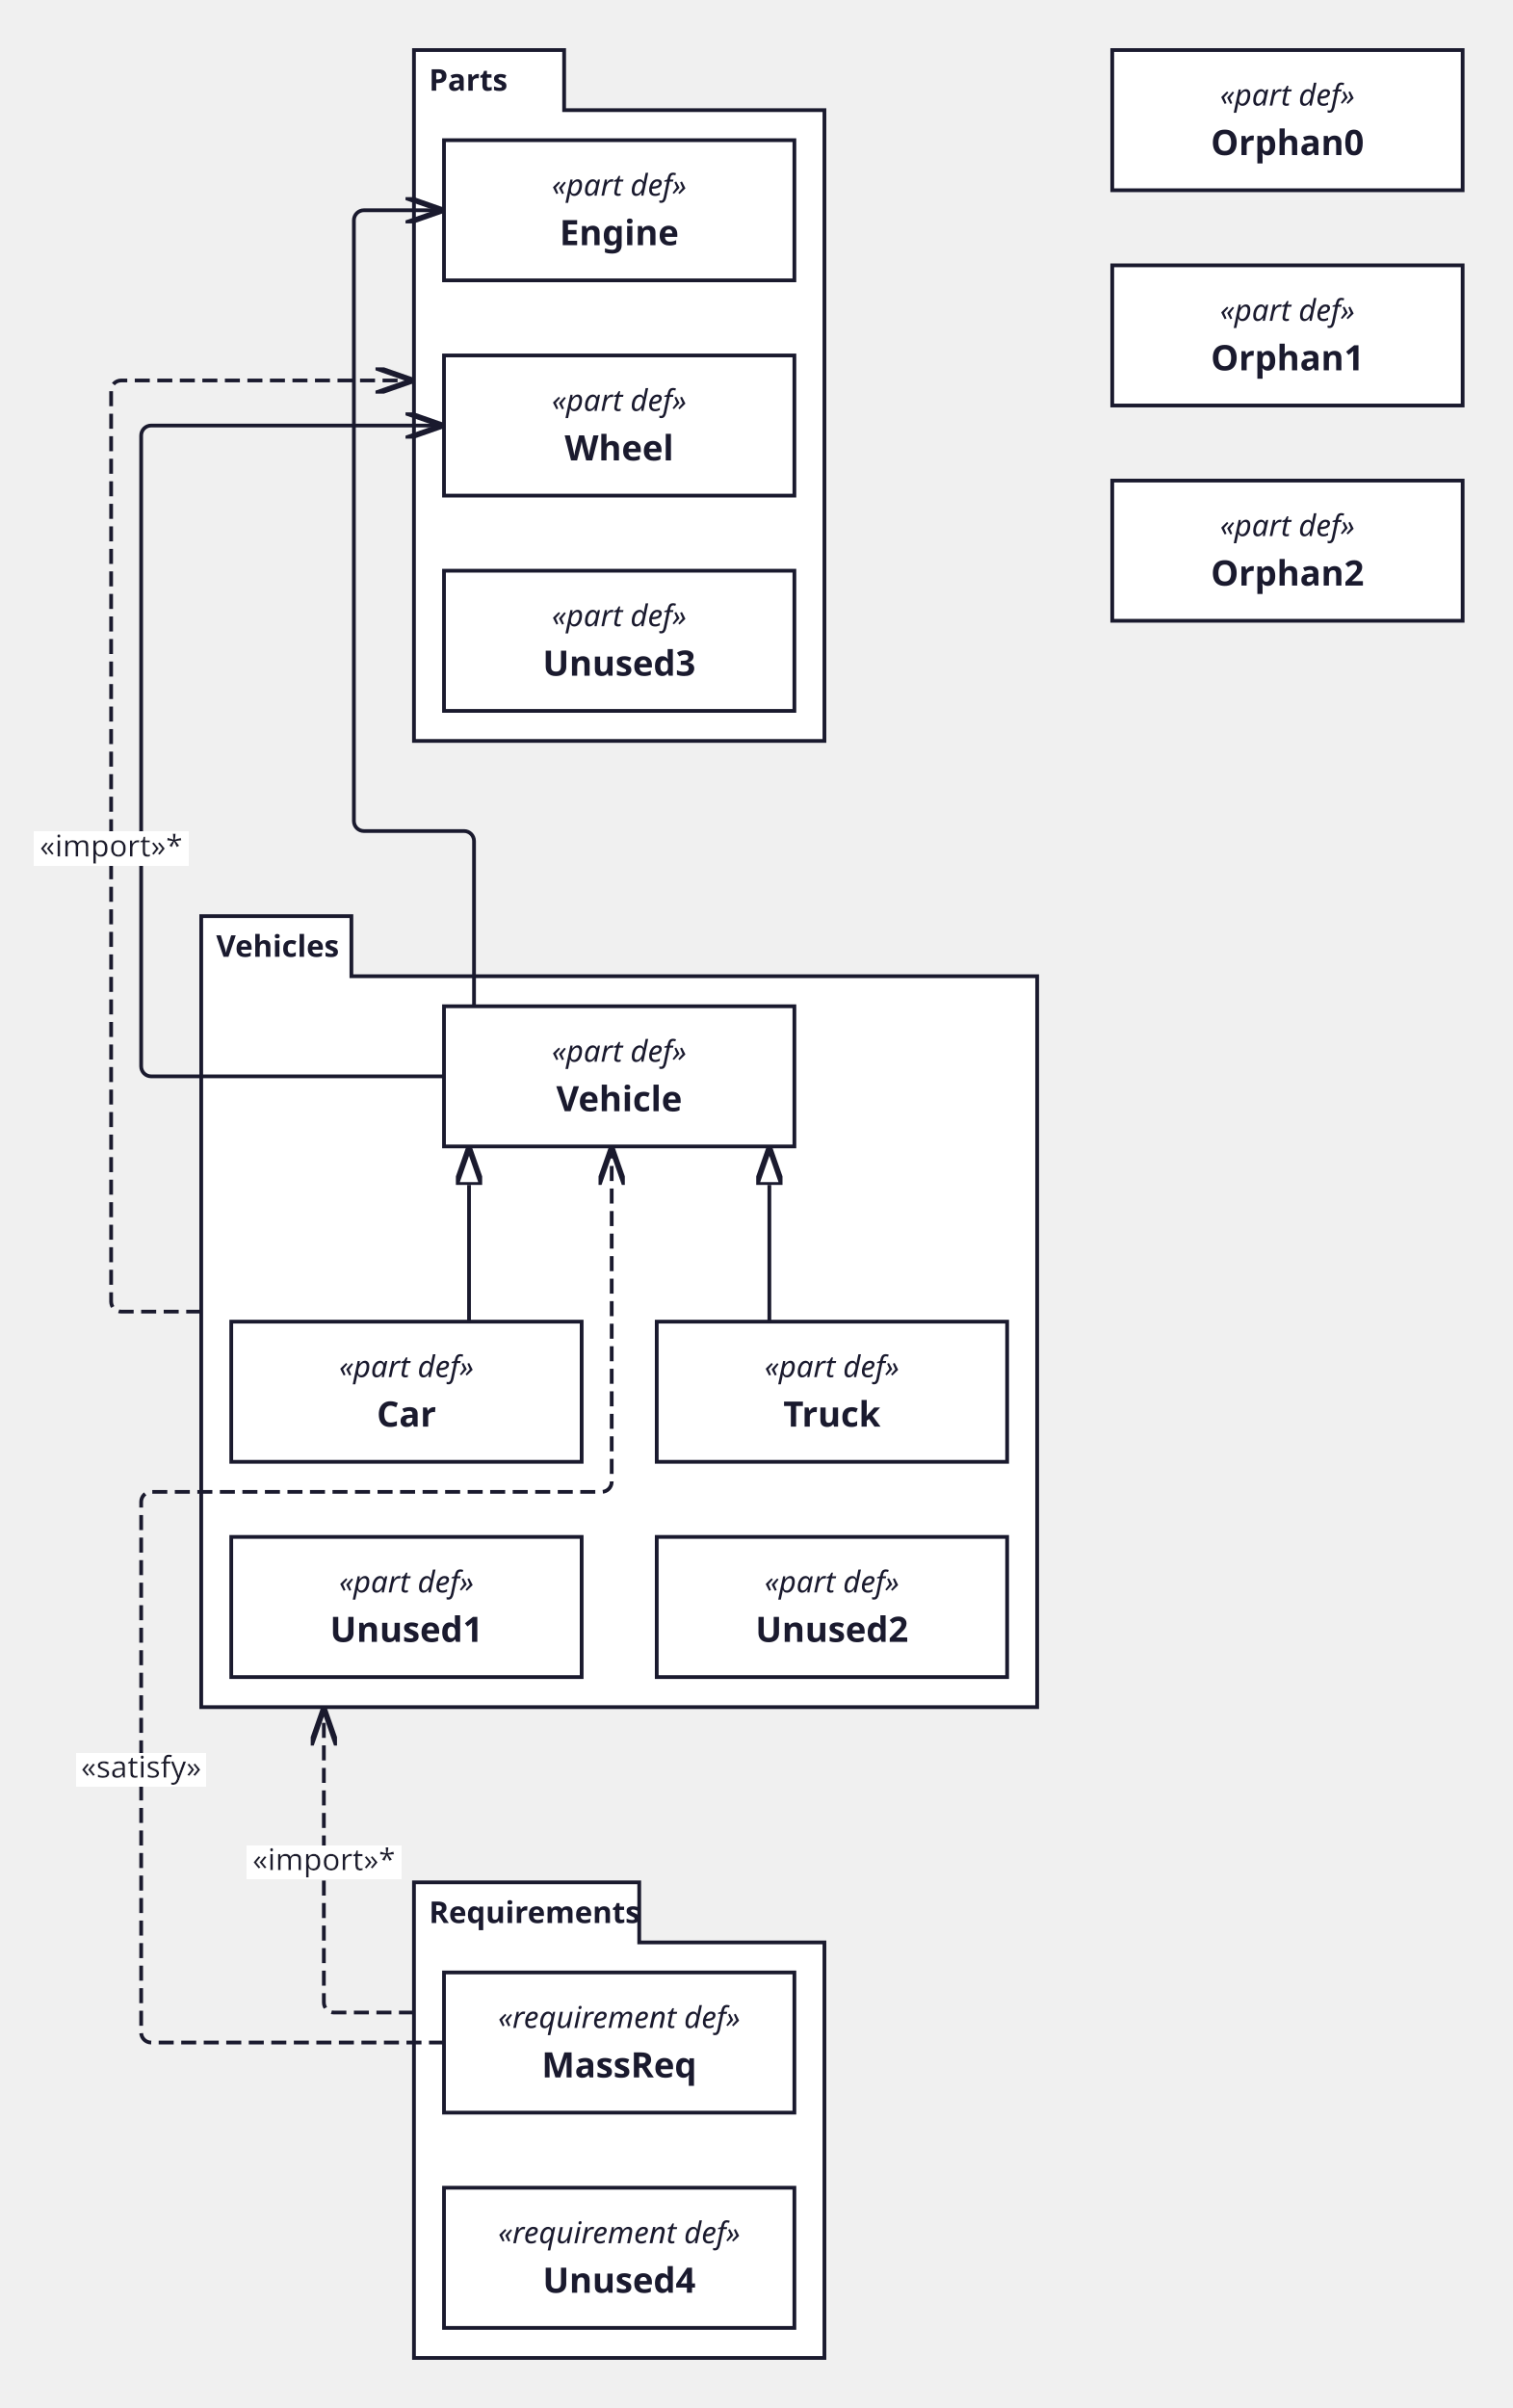
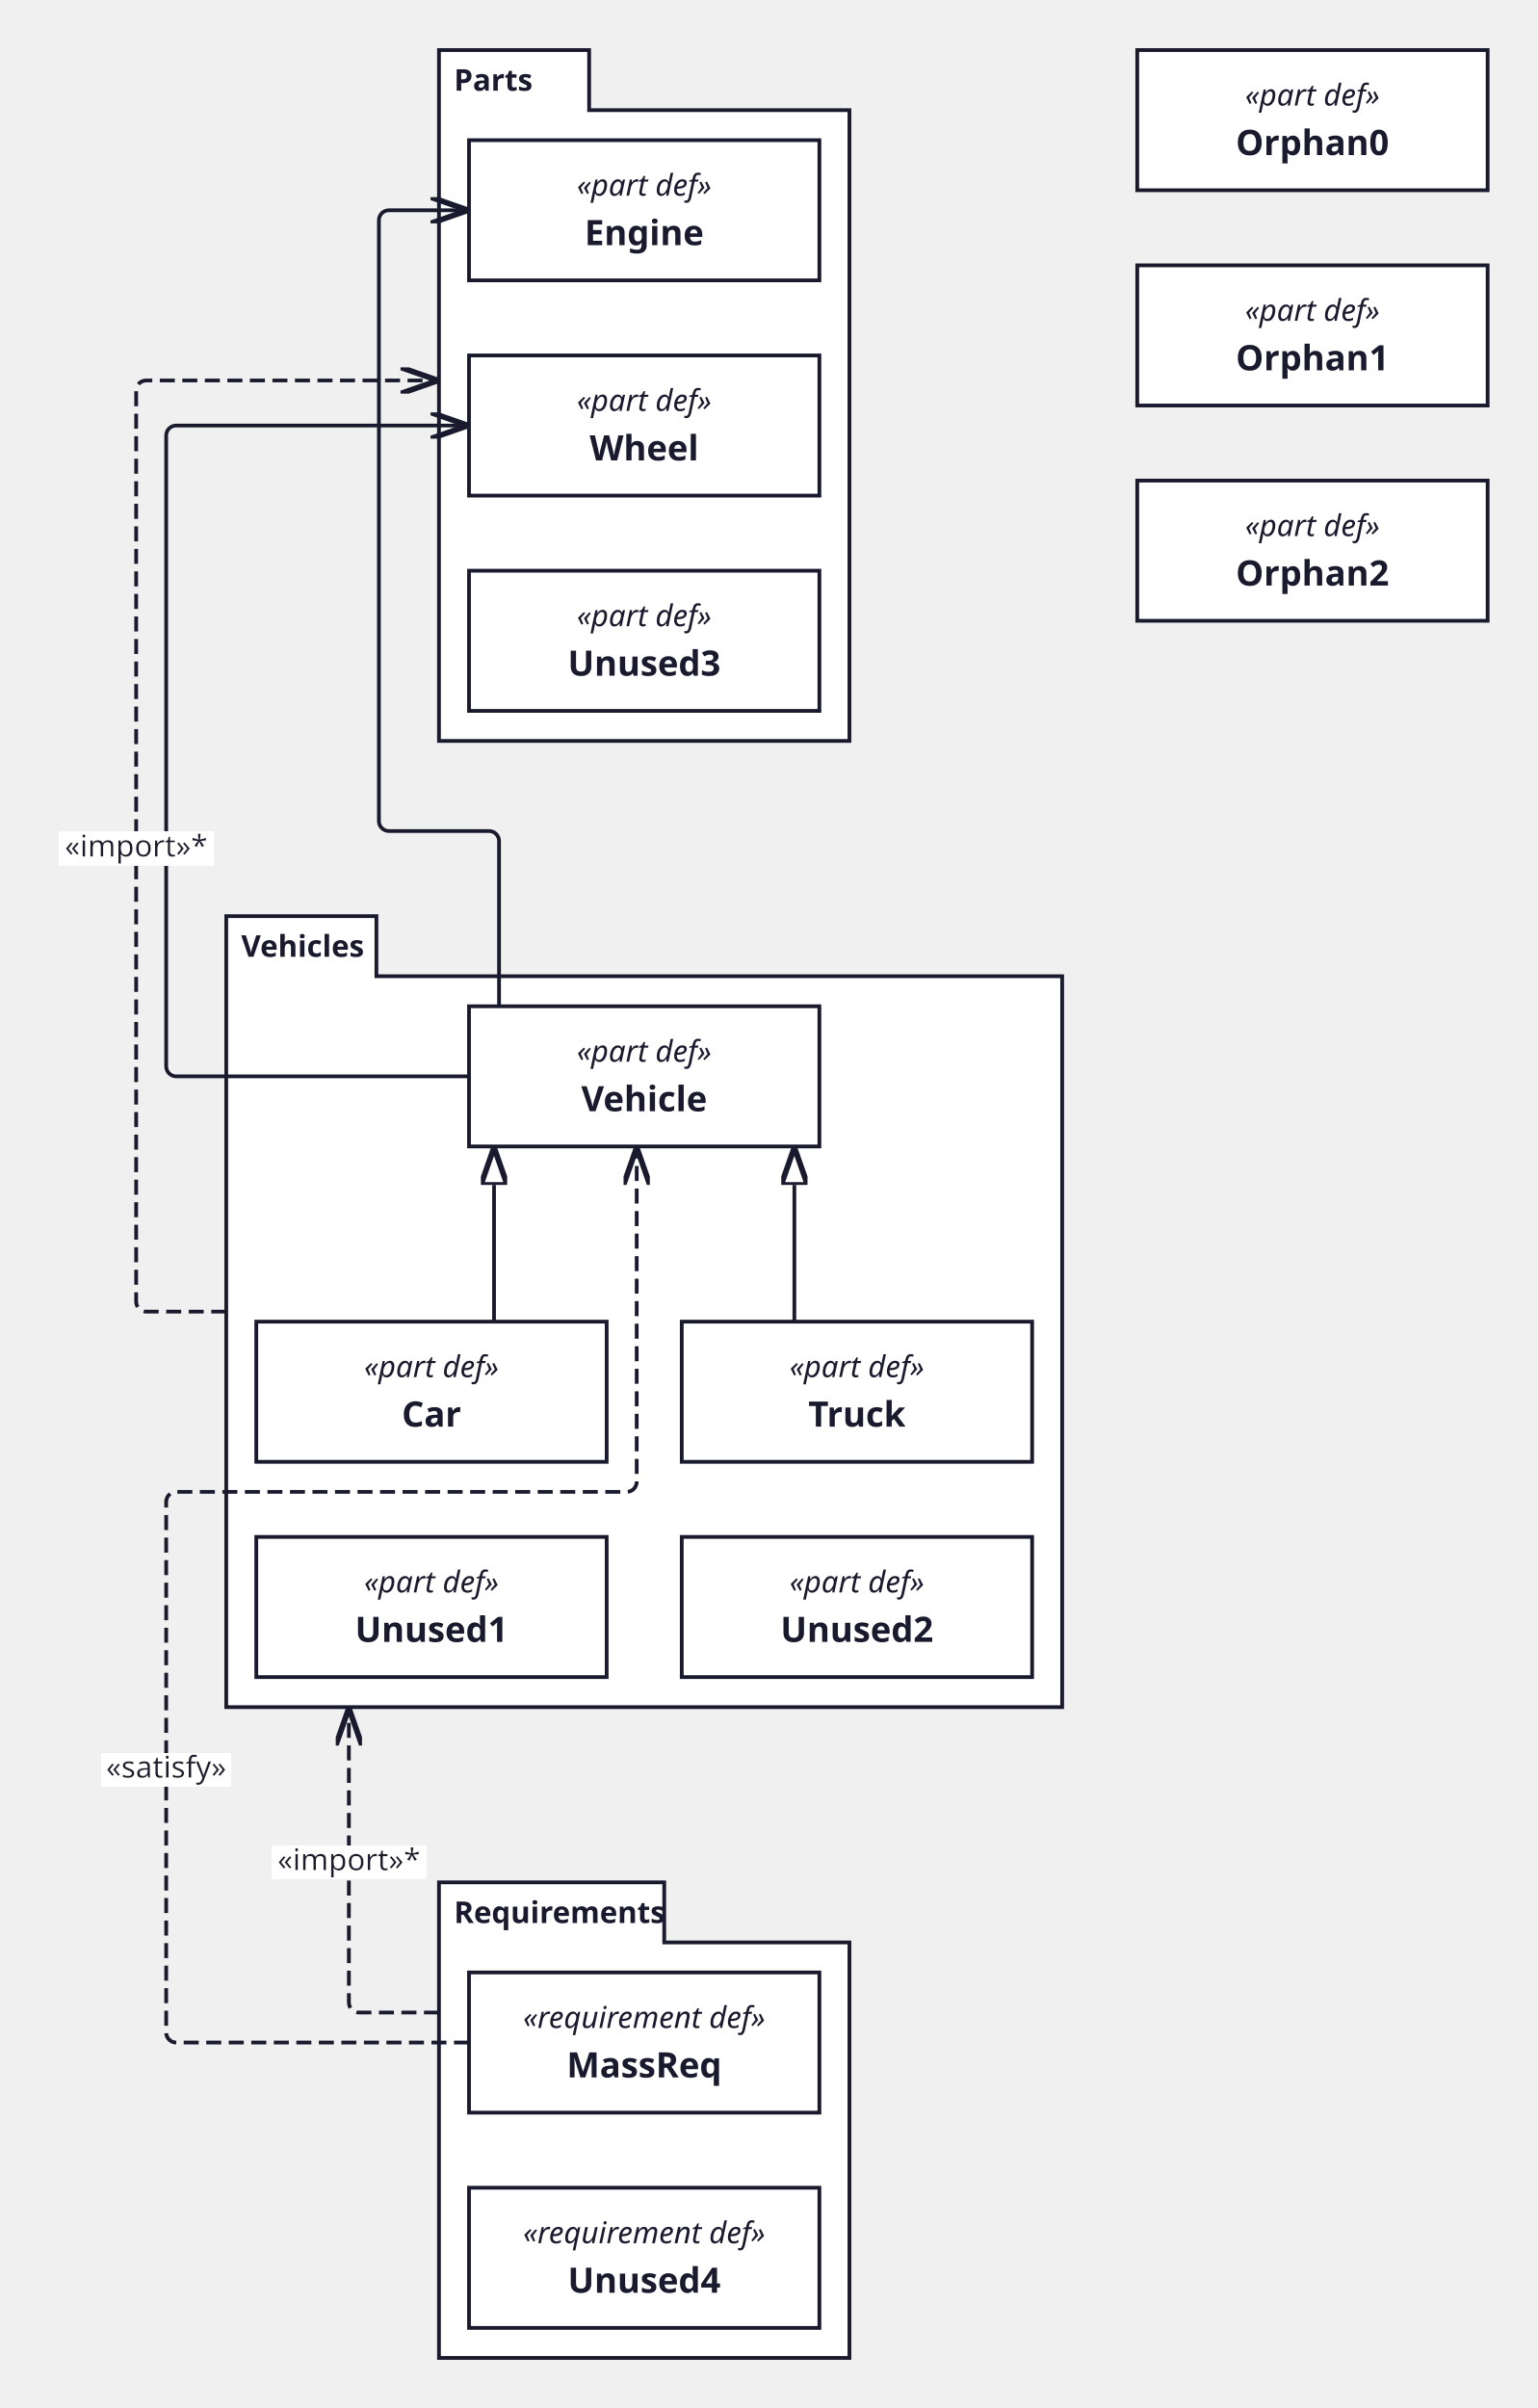
- <svg xmlns="http://www.w3.org/2000/svg" width="604.40" height="962.00" viewBox="0 0 604.40 962.00">
+ <svg xmlns="http://www.w3.org/2000/svg" width="614.40" height="962.00" viewBox="0 0 614.40 962.00">
  <defs>
    <marker id="line-end-open-chevron" markerWidth="10.248" markerHeight="7" refX="10.248" refY="3.5" orient="auto">
      <polyline points="0 0, 10 3.5, 0 7" fill="none" stroke="#1A1A2E" stroke-width="1.50" stroke-linejoin="bevel" />
    </marker>
    <marker id="line-end-hollow-triangle" markerWidth="10.248" markerHeight="7" refX="10.248" refY="3.5" orient="auto">
      <polygon points="0 0, 10 3.5, 0 7" fill="#FFFFFF" stroke="#1A1A2E" stroke-width="1.50" stroke-linejoin="bevel" />
    </marker>
    <marker id="line-end-filled-arrow" markerWidth="10.248" markerHeight="7" refX="10.248" refY="3.5" orient="auto">
      <polygon points="0 0, 10 3.5, 0 7" fill="#1A1A2E" stroke="#1A1A2E" stroke-width="1.50" stroke-linejoin="bevel" />
    </marker>
    <marker id="line-end-hollow-triangle-crossbar" markerWidth="14.748" markerHeight="7" refX="14.748" refY="3.5" orient="auto">
      <polygon points="4.5 0, 14.5 3.5, 4.5 7" fill="#FFFFFF" stroke="#1A1A2E" stroke-width="1.50" stroke-linejoin="bevel" />
      <line x1="1" y1="0" x2="1" y2="7" stroke="#1A1A2E" stroke-width="1.50" />
    </marker>
    <marker id="line-end-hollow-diamond" markerWidth="14" markerHeight="8" refX="13.416" refY="4" orient="auto">
      <polygon points="1 4, 7 0, 13 4, 7 8" fill="#FFFFFF" stroke="#1A1A2E" stroke-width="1.50" stroke-linejoin="bevel" />
    </marker>
    <marker id="line-end-filled-diamond" markerWidth="14" markerHeight="8" refX="13.416" refY="4" orient="auto">
      <polygon points="1 4, 7 0, 13 4, 7 8" fill="#1A1A2E" stroke="#1A1A2E" stroke-width="1.50" stroke-linejoin="bevel" />
    </marker>
    <marker id="line-end-circle" markerWidth="10" markerHeight="10" refX="9.75" refY="5" orient="auto">
      <circle cx="5" cy="5" r="4" fill="#FFFFFF" stroke="#1A1A2E" stroke-width="1.50" />
    </marker>
    <marker id="line-end-bar" markerWidth="4" markerHeight="12" refX="2.75" refY="6" orient="auto">
      <line x1="2" y1="0" x2="2" y2="12" stroke="#1A1A2E" stroke-width="1.50" />
    </marker>
    <filter id="label-bg" x="-0.05" y="-0.05" width="1.1" height="1.1">
      <feFlood flood-color="#FFFFFF" />
      <feComposite in="SourceGraphic" operator="over" />
    </filter>
  </defs>
-   <path d="M 80.40 390.00 L 80.40 366.00 L 140.40 366.00 L 140.40 390.00 L 414.40 390.00 L 414.40 682.00 L 80.40 682.00 Z" fill="#FFFFFF" stroke="#1A1A2E" stroke-width="1.50" />
-   <text x="86.40" y="378.00" font-family="Noto Sans, sans-serif" font-size="12.00" font-weight="bold" fill="#1A1A2E" text-anchor="start" dominant-baseline="middle">Vehicles</text>
-   <rect x="177.40" y="402.00" width="140.00" height="56.00" fill="#FFFFFF" stroke="#1A1A2E" stroke-width="1.50" />
-   <text x="247.40" y="420.00" font-family="Noto Sans, sans-serif" font-size="12.00" font-style="italic" fill="#1A1A2E" text-anchor="middle" dominant-baseline="middle">«part def»</text>
-   <text x="247.40" y="439.00" font-family="Noto Sans, sans-serif" font-size="14.00" font-weight="bold" fill="#1A1A2E" text-anchor="middle" dominant-baseline="middle">Vehicle</text>
-   <rect x="92.40" y="528.00" width="140.00" height="56.00" fill="#FFFFFF" stroke="#1A1A2E" stroke-width="1.50" />
-   <text x="162.40" y="546.00" font-family="Noto Sans, sans-serif" font-size="12.00" font-style="italic" fill="#1A1A2E" text-anchor="middle" dominant-baseline="middle">«part def»</text>
-   <text x="162.40" y="565.00" font-family="Noto Sans, sans-serif" font-size="14.00" font-weight="bold" fill="#1A1A2E" text-anchor="middle" dominant-baseline="middle">Car</text>
-   <rect x="262.40" y="528.00" width="140.00" height="56.00" fill="#FFFFFF" stroke="#1A1A2E" stroke-width="1.50" />
-   <text x="332.40" y="546.00" font-family="Noto Sans, sans-serif" font-size="12.00" font-style="italic" fill="#1A1A2E" text-anchor="middle" dominant-baseline="middle">«part def»</text>
-   <text x="332.40" y="565.00" font-family="Noto Sans, sans-serif" font-size="14.00" font-weight="bold" fill="#1A1A2E" text-anchor="middle" dominant-baseline="middle">Truck</text>
-   <rect x="92.40" y="614.00" width="140.00" height="56.00" fill="#FFFFFF" stroke="#1A1A2E" stroke-width="1.50" />
-   <text x="162.40" y="632.00" font-family="Noto Sans, sans-serif" font-size="12.00" font-style="italic" fill="#1A1A2E" text-anchor="middle" dominant-baseline="middle">«part def»</text>
-   <text x="162.40" y="651.00" font-family="Noto Sans, sans-serif" font-size="14.00" font-weight="bold" fill="#1A1A2E" text-anchor="middle" dominant-baseline="middle">Unused1</text>
-   <rect x="262.40" y="614.00" width="140.00" height="56.00" fill="#FFFFFF" stroke="#1A1A2E" stroke-width="1.50" />
-   <text x="332.40" y="632.00" font-family="Noto Sans, sans-serif" font-size="12.00" font-style="italic" fill="#1A1A2E" text-anchor="middle" dominant-baseline="middle">«part def»</text>
-   <text x="332.40" y="651.00" font-family="Noto Sans, sans-serif" font-size="14.00" font-weight="bold" fill="#1A1A2E" text-anchor="middle" dominant-baseline="middle">Unused2</text>
-   <path d="M 187.40 528.00 L 187.40 458.00" fill="none" stroke="#1A1A2E" stroke-width="1.50" marker-end="url(#line-end-hollow-triangle)" />
-   <path d="M 307.40 528.00 L 307.40 458.00" fill="none" stroke="#1A1A2E" stroke-width="1.50" marker-end="url(#line-end-hollow-triangle)" />
-   <path d="M 165.40 44.00 L 165.40 20.00 L 225.40 20.00 L 225.40 44.00 L 329.40 44.00 L 329.40 296.00 L 165.40 296.00 Z" fill="#FFFFFF" stroke="#1A1A2E" stroke-width="1.50" />
-   <text x="171.40" y="32.00" font-family="Noto Sans, sans-serif" font-size="12.00" font-weight="bold" fill="#1A1A2E" text-anchor="start" dominant-baseline="middle">Parts</text>
-   <rect x="177.40" y="56.00" width="140.00" height="56.00" fill="#FFFFFF" stroke="#1A1A2E" stroke-width="1.50" />
-   <text x="247.40" y="74.00" font-family="Noto Sans, sans-serif" font-size="12.00" font-style="italic" fill="#1A1A2E" text-anchor="middle" dominant-baseline="middle">«part def»</text>
-   <text x="247.40" y="93.00" font-family="Noto Sans, sans-serif" font-size="14.00" font-weight="bold" fill="#1A1A2E" text-anchor="middle" dominant-baseline="middle">Engine</text>
-   <rect x="177.40" y="142.00" width="140.00" height="56.00" fill="#FFFFFF" stroke="#1A1A2E" stroke-width="1.50" />
-   <text x="247.40" y="160.00" font-family="Noto Sans, sans-serif" font-size="12.00" font-style="italic" fill="#1A1A2E" text-anchor="middle" dominant-baseline="middle">«part def»</text>
-   <text x="247.40" y="179.00" font-family="Noto Sans, sans-serif" font-size="14.00" font-weight="bold" fill="#1A1A2E" text-anchor="middle" dominant-baseline="middle">Wheel</text>
-   <rect x="177.40" y="228.00" width="140.00" height="56.00" fill="#FFFFFF" stroke="#1A1A2E" stroke-width="1.50" />
-   <text x="247.40" y="246.00" font-family="Noto Sans, sans-serif" font-size="12.00" font-style="italic" fill="#1A1A2E" text-anchor="middle" dominant-baseline="middle">«part def»</text>
-   <text x="247.40" y="265.00" font-family="Noto Sans, sans-serif" font-size="14.00" font-weight="bold" fill="#1A1A2E" text-anchor="middle" dominant-baseline="middle">Unused3</text>
-   <path d="M 165.40 776.00 L 165.40 752.00 L 255.40 752.00 L 255.40 776.00 L 329.40 776.00 L 329.40 942.00 L 165.40 942.00 Z" fill="#FFFFFF" stroke="#1A1A2E" stroke-width="1.50" />
-   <text x="171.40" y="764.00" font-family="Noto Sans, sans-serif" font-size="12.00" font-weight="bold" fill="#1A1A2E" text-anchor="start" dominant-baseline="middle">Requirements</text>
-   <rect x="177.40" y="788.00" width="140.00" height="56.00" fill="#FFFFFF" stroke="#1A1A2E" stroke-width="1.50" />
-   <text x="247.40" y="806.00" font-family="Noto Sans, sans-serif" font-size="12.00" font-style="italic" fill="#1A1A2E" text-anchor="middle" dominant-baseline="middle">«requirement def»</text>
-   <text x="247.40" y="825.00" font-family="Noto Sans, sans-serif" font-size="14.00" font-weight="bold" fill="#1A1A2E" text-anchor="middle" dominant-baseline="middle">MassReq</text>
-   <rect x="177.40" y="874.00" width="140.00" height="56.00" fill="#FFFFFF" stroke="#1A1A2E" stroke-width="1.50" />
-   <text x="247.40" y="892.00" font-family="Noto Sans, sans-serif" font-size="12.00" font-style="italic" fill="#1A1A2E" text-anchor="middle" dominant-baseline="middle">«requirement def»</text>
-   <text x="247.40" y="911.00" font-family="Noto Sans, sans-serif" font-size="14.00" font-weight="bold" fill="#1A1A2E" text-anchor="middle" dominant-baseline="middle">Unused4</text>
-   <rect x="444.40" y="20.00" width="140.00" height="56.00" fill="#FFFFFF" stroke="#1A1A2E" stroke-width="1.50" />
-   <text x="514.40" y="38.00" font-family="Noto Sans, sans-serif" font-size="12.00" font-style="italic" fill="#1A1A2E" text-anchor="middle" dominant-baseline="middle">«part def»</text>
-   <text x="514.40" y="57.00" font-family="Noto Sans, sans-serif" font-size="14.00" font-weight="bold" fill="#1A1A2E" text-anchor="middle" dominant-baseline="middle">Orphan0</text>
-   <rect x="444.40" y="106.00" width="140.00" height="56.00" fill="#FFFFFF" stroke="#1A1A2E" stroke-width="1.50" />
-   <text x="514.40" y="124.00" font-family="Noto Sans, sans-serif" font-size="12.00" font-style="italic" fill="#1A1A2E" text-anchor="middle" dominant-baseline="middle">«part def»</text>
-   <text x="514.40" y="143.00" font-family="Noto Sans, sans-serif" font-size="14.00" font-weight="bold" fill="#1A1A2E" text-anchor="middle" dominant-baseline="middle">Orphan1</text>
-   <rect x="444.40" y="192.00" width="140.00" height="56.00" fill="#FFFFFF" stroke="#1A1A2E" stroke-width="1.50" />
-   <text x="514.40" y="210.00" font-family="Noto Sans, sans-serif" font-size="12.00" font-style="italic" fill="#1A1A2E" text-anchor="middle" dominant-baseline="middle">«part def»</text>
-   <text x="514.40" y="229.00" font-family="Noto Sans, sans-serif" font-size="14.00" font-weight="bold" fill="#1A1A2E" text-anchor="middle" dominant-baseline="middle">Orphan2</text>
-   <path d="M 189.40 402.00 L 189.40 336.00 A 4.00 4.00 0 0 0 185.40 332.00 L 145.40 332.00 A 4.00 4.00 0 0 1 141.40 328.00 L 141.40 88.00 A 4.00 4.00 0 0 1 145.40 84.00 L 177.40 84.00" fill="none" stroke="#1A1A2E" stroke-width="1.50" marker-end="url(#line-end-open-chevron)" />
-   <path d="M 177.40 430.00 L 60.40 430.00 A 4.00 4.00 0 0 1 56.40 426.00 L 56.40 174.00 A 4.00 4.00 0 0 1 60.40 170.00 L 177.40 170.00" fill="none" stroke="#1A1A2E" stroke-width="1.50" marker-end="url(#line-end-open-chevron)" />
-   <path d="M 177.40 816.00 L 60.40 816.00 A 4.00 4.00 0 0 1 56.40 812.00 L 56.40 600.00 A 4.00 4.00 0 0 1 60.40 596.00 L 240.40 596.00 A 4.00 4.00 0 0 0 244.40 592.00 L 244.40 458.00" fill="none" stroke="#1A1A2E" stroke-width="1.50" marker-end="url(#line-end-open-chevron)" stroke-dasharray="6 3" />
-   <path d="M 165.40 804.00 L 133.40 804.00 A 4.00 4.00 0 0 1 129.40 800.00 L 129.40 682.00" fill="none" stroke="#1A1A2E" stroke-width="1.50" marker-end="url(#line-end-open-chevron)" stroke-dasharray="6 3" />
-   <path d="M 80.40 524.00 L 48.40 524.00 A 4.00 4.00 0 0 1 44.40 520.00 L 44.40 156.00 A 4.00 4.00 0 0 1 48.40 152.00 L 165.40 152.00" fill="none" stroke="#1A1A2E" stroke-width="1.50" marker-end="url(#line-end-open-chevron)" stroke-dasharray="6 3" />
-   <text x="56.40" y="706.00" font-family="Noto Sans, sans-serif" font-size="12.00" fill="#1A1A2E" text-anchor="middle" dominant-baseline="middle" filter="url(#label-bg)">«satisfy»</text>
-   <text x="129.40" y="743.00" font-family="Noto Sans, sans-serif" font-size="12.00" fill="#1A1A2E" text-anchor="middle" dominant-baseline="middle" filter="url(#label-bg)">«import»*</text>
-   <text x="44.40" y="338.00" font-family="Noto Sans, sans-serif" font-size="12.00" fill="#1A1A2E" text-anchor="middle" dominant-baseline="middle" filter="url(#label-bg)">«import»*</text>
+   <path d="M 90.40 390.00 L 90.40 366.00 L 150.40 366.00 L 150.40 390.00 L 424.40 390.00 L 424.40 682.00 L 90.40 682.00 Z" fill="#FFFFFF" stroke="#1A1A2E" stroke-width="1.50" />
+   <text x="96.40" y="378.00" font-family="Noto Sans, sans-serif" font-size="12.00" font-weight="bold" fill="#1A1A2E" text-anchor="start" dominant-baseline="middle">Vehicles</text>
+   <rect x="187.40" y="402.00" width="140.00" height="56.00" fill="#FFFFFF" stroke="#1A1A2E" stroke-width="1.50" />
+   <text x="257.40" y="420.00" font-family="Noto Sans, sans-serif" font-size="12.00" font-style="italic" fill="#1A1A2E" text-anchor="middle" dominant-baseline="middle">«part def»</text>
+   <text x="257.40" y="439.00" font-family="Noto Sans, sans-serif" font-size="14.00" font-weight="bold" fill="#1A1A2E" text-anchor="middle" dominant-baseline="middle">Vehicle</text>
+   <rect x="102.40" y="528.00" width="140.00" height="56.00" fill="#FFFFFF" stroke="#1A1A2E" stroke-width="1.50" />
+   <text x="172.40" y="546.00" font-family="Noto Sans, sans-serif" font-size="12.00" font-style="italic" fill="#1A1A2E" text-anchor="middle" dominant-baseline="middle">«part def»</text>
+   <text x="172.40" y="565.00" font-family="Noto Sans, sans-serif" font-size="14.00" font-weight="bold" fill="#1A1A2E" text-anchor="middle" dominant-baseline="middle">Car</text>
+   <rect x="272.40" y="528.00" width="140.00" height="56.00" fill="#FFFFFF" stroke="#1A1A2E" stroke-width="1.50" />
+   <text x="342.40" y="546.00" font-family="Noto Sans, sans-serif" font-size="12.00" font-style="italic" fill="#1A1A2E" text-anchor="middle" dominant-baseline="middle">«part def»</text>
+   <text x="342.40" y="565.00" font-family="Noto Sans, sans-serif" font-size="14.00" font-weight="bold" fill="#1A1A2E" text-anchor="middle" dominant-baseline="middle">Truck</text>
+   <rect x="102.40" y="614.00" width="140.00" height="56.00" fill="#FFFFFF" stroke="#1A1A2E" stroke-width="1.50" />
+   <text x="172.40" y="632.00" font-family="Noto Sans, sans-serif" font-size="12.00" font-style="italic" fill="#1A1A2E" text-anchor="middle" dominant-baseline="middle">«part def»</text>
+   <text x="172.40" y="651.00" font-family="Noto Sans, sans-serif" font-size="14.00" font-weight="bold" fill="#1A1A2E" text-anchor="middle" dominant-baseline="middle">Unused1</text>
+   <rect x="272.40" y="614.00" width="140.00" height="56.00" fill="#FFFFFF" stroke="#1A1A2E" stroke-width="1.50" />
+   <text x="342.40" y="632.00" font-family="Noto Sans, sans-serif" font-size="12.00" font-style="italic" fill="#1A1A2E" text-anchor="middle" dominant-baseline="middle">«part def»</text>
+   <text x="342.40" y="651.00" font-family="Noto Sans, sans-serif" font-size="14.00" font-weight="bold" fill="#1A1A2E" text-anchor="middle" dominant-baseline="middle">Unused2</text>
+   <path d="M 197.40 528.00 L 197.40 458.00" fill="none" stroke="#1A1A2E" stroke-width="1.50" marker-end="url(#line-end-hollow-triangle)" />
+   <path d="M 317.40 528.00 L 317.40 458.00" fill="none" stroke="#1A1A2E" stroke-width="1.50" marker-end="url(#line-end-hollow-triangle)" />
+   <path d="M 175.40 44.00 L 175.40 20.00 L 235.40 20.00 L 235.40 44.00 L 339.40 44.00 L 339.40 296.00 L 175.40 296.00 Z" fill="#FFFFFF" stroke="#1A1A2E" stroke-width="1.50" />
+   <text x="181.40" y="32.00" font-family="Noto Sans, sans-serif" font-size="12.00" font-weight="bold" fill="#1A1A2E" text-anchor="start" dominant-baseline="middle">Parts</text>
+   <rect x="187.40" y="56.00" width="140.00" height="56.00" fill="#FFFFFF" stroke="#1A1A2E" stroke-width="1.50" />
+   <text x="257.40" y="74.00" font-family="Noto Sans, sans-serif" font-size="12.00" font-style="italic" fill="#1A1A2E" text-anchor="middle" dominant-baseline="middle">«part def»</text>
+   <text x="257.40" y="93.00" font-family="Noto Sans, sans-serif" font-size="14.00" font-weight="bold" fill="#1A1A2E" text-anchor="middle" dominant-baseline="middle">Engine</text>
+   <rect x="187.40" y="142.00" width="140.00" height="56.00" fill="#FFFFFF" stroke="#1A1A2E" stroke-width="1.50" />
+   <text x="257.40" y="160.00" font-family="Noto Sans, sans-serif" font-size="12.00" font-style="italic" fill="#1A1A2E" text-anchor="middle" dominant-baseline="middle">«part def»</text>
+   <text x="257.40" y="179.00" font-family="Noto Sans, sans-serif" font-size="14.00" font-weight="bold" fill="#1A1A2E" text-anchor="middle" dominant-baseline="middle">Wheel</text>
+   <rect x="187.40" y="228.00" width="140.00" height="56.00" fill="#FFFFFF" stroke="#1A1A2E" stroke-width="1.50" />
+   <text x="257.40" y="246.00" font-family="Noto Sans, sans-serif" font-size="12.00" font-style="italic" fill="#1A1A2E" text-anchor="middle" dominant-baseline="middle">«part def»</text>
+   <text x="257.40" y="265.00" font-family="Noto Sans, sans-serif" font-size="14.00" font-weight="bold" fill="#1A1A2E" text-anchor="middle" dominant-baseline="middle">Unused3</text>
+   <path d="M 175.40 776.00 L 175.40 752.00 L 265.40 752.00 L 265.40 776.00 L 339.40 776.00 L 339.40 942.00 L 175.40 942.00 Z" fill="#FFFFFF" stroke="#1A1A2E" stroke-width="1.50" />
+   <text x="181.40" y="764.00" font-family="Noto Sans, sans-serif" font-size="12.00" font-weight="bold" fill="#1A1A2E" text-anchor="start" dominant-baseline="middle">Requirements</text>
+   <rect x="187.40" y="788.00" width="140.00" height="56.00" fill="#FFFFFF" stroke="#1A1A2E" stroke-width="1.50" />
+   <text x="257.40" y="806.00" font-family="Noto Sans, sans-serif" font-size="12.00" font-style="italic" fill="#1A1A2E" text-anchor="middle" dominant-baseline="middle">«requirement def»</text>
+   <text x="257.40" y="825.00" font-family="Noto Sans, sans-serif" font-size="14.00" font-weight="bold" fill="#1A1A2E" text-anchor="middle" dominant-baseline="middle">MassReq</text>
+   <rect x="187.40" y="874.00" width="140.00" height="56.00" fill="#FFFFFF" stroke="#1A1A2E" stroke-width="1.50" />
+   <text x="257.40" y="892.00" font-family="Noto Sans, sans-serif" font-size="12.00" font-style="italic" fill="#1A1A2E" text-anchor="middle" dominant-baseline="middle">«requirement def»</text>
+   <text x="257.40" y="911.00" font-family="Noto Sans, sans-serif" font-size="14.00" font-weight="bold" fill="#1A1A2E" text-anchor="middle" dominant-baseline="middle">Unused4</text>
+   <rect x="454.40" y="20.00" width="140.00" height="56.00" fill="#FFFFFF" stroke="#1A1A2E" stroke-width="1.50" />
+   <text x="524.40" y="38.00" font-family="Noto Sans, sans-serif" font-size="12.00" font-style="italic" fill="#1A1A2E" text-anchor="middle" dominant-baseline="middle">«part def»</text>
+   <text x="524.40" y="57.00" font-family="Noto Sans, sans-serif" font-size="14.00" font-weight="bold" fill="#1A1A2E" text-anchor="middle" dominant-baseline="middle">Orphan0</text>
+   <rect x="454.40" y="106.00" width="140.00" height="56.00" fill="#FFFFFF" stroke="#1A1A2E" stroke-width="1.50" />
+   <text x="524.40" y="124.00" font-family="Noto Sans, sans-serif" font-size="12.00" font-style="italic" fill="#1A1A2E" text-anchor="middle" dominant-baseline="middle">«part def»</text>
+   <text x="524.40" y="143.00" font-family="Noto Sans, sans-serif" font-size="14.00" font-weight="bold" fill="#1A1A2E" text-anchor="middle" dominant-baseline="middle">Orphan1</text>
+   <rect x="454.40" y="192.00" width="140.00" height="56.00" fill="#FFFFFF" stroke="#1A1A2E" stroke-width="1.50" />
+   <text x="524.40" y="210.00" font-family="Noto Sans, sans-serif" font-size="12.00" font-style="italic" fill="#1A1A2E" text-anchor="middle" dominant-baseline="middle">«part def»</text>
+   <text x="524.40" y="229.00" font-family="Noto Sans, sans-serif" font-size="14.00" font-weight="bold" fill="#1A1A2E" text-anchor="middle" dominant-baseline="middle">Orphan2</text>
+   <path d="M 199.40 402.00 L 199.40 336.00 A 4.00 4.00 0 0 0 195.40 332.00 L 155.40 332.00 A 4.00 4.00 0 0 1 151.40 328.00 L 151.40 88.00 A 4.00 4.00 0 0 1 155.40 84.00 L 187.40 84.00" fill="none" stroke="#1A1A2E" stroke-width="1.50" marker-end="url(#line-end-open-chevron)" />
+   <path d="M 187.40 430.00 L 70.40 430.00 A 4.00 4.00 0 0 1 66.40 426.00 L 66.40 174.00 A 4.00 4.00 0 0 1 70.40 170.00 L 187.40 170.00" fill="none" stroke="#1A1A2E" stroke-width="1.50" marker-end="url(#line-end-open-chevron)" />
+   <path d="M 187.40 816.00 L 70.40 816.00 A 4.00 4.00 0 0 1 66.40 812.00 L 66.40 600.00 A 4.00 4.00 0 0 1 70.40 596.00 L 250.40 596.00 A 4.00 4.00 0 0 0 254.40 592.00 L 254.40 458.00" fill="none" stroke="#1A1A2E" stroke-width="1.50" marker-end="url(#line-end-open-chevron)" stroke-dasharray="6 3" />
+   <path d="M 175.40 804.00 L 143.40 804.00 A 4.00 4.00 0 0 1 139.40 800.00 L 139.40 682.00" fill="none" stroke="#1A1A2E" stroke-width="1.50" marker-end="url(#line-end-open-chevron)" stroke-dasharray="6 3" />
+   <path d="M 90.40 524.00 L 58.40 524.00 A 4.00 4.00 0 0 1 54.40 520.00 L 54.40 156.00 A 4.00 4.00 0 0 1 58.40 152.00 L 175.40 152.00" fill="none" stroke="#1A1A2E" stroke-width="1.50" marker-end="url(#line-end-open-chevron)" stroke-dasharray="6 3" />
+   <text x="66.40" y="706.00" font-family="Noto Sans, sans-serif" font-size="12.00" fill="#1A1A2E" text-anchor="middle" dominant-baseline="middle" filter="url(#label-bg)">«satisfy»</text>
+   <text x="139.40" y="743.00" font-family="Noto Sans, sans-serif" font-size="12.00" fill="#1A1A2E" text-anchor="middle" dominant-baseline="middle" filter="url(#label-bg)">«import»*</text>
+   <text x="54.40" y="338.00" font-family="Noto Sans, sans-serif" font-size="12.00" fill="#1A1A2E" text-anchor="middle" dominant-baseline="middle" filter="url(#label-bg)">«import»*</text>
</svg>
